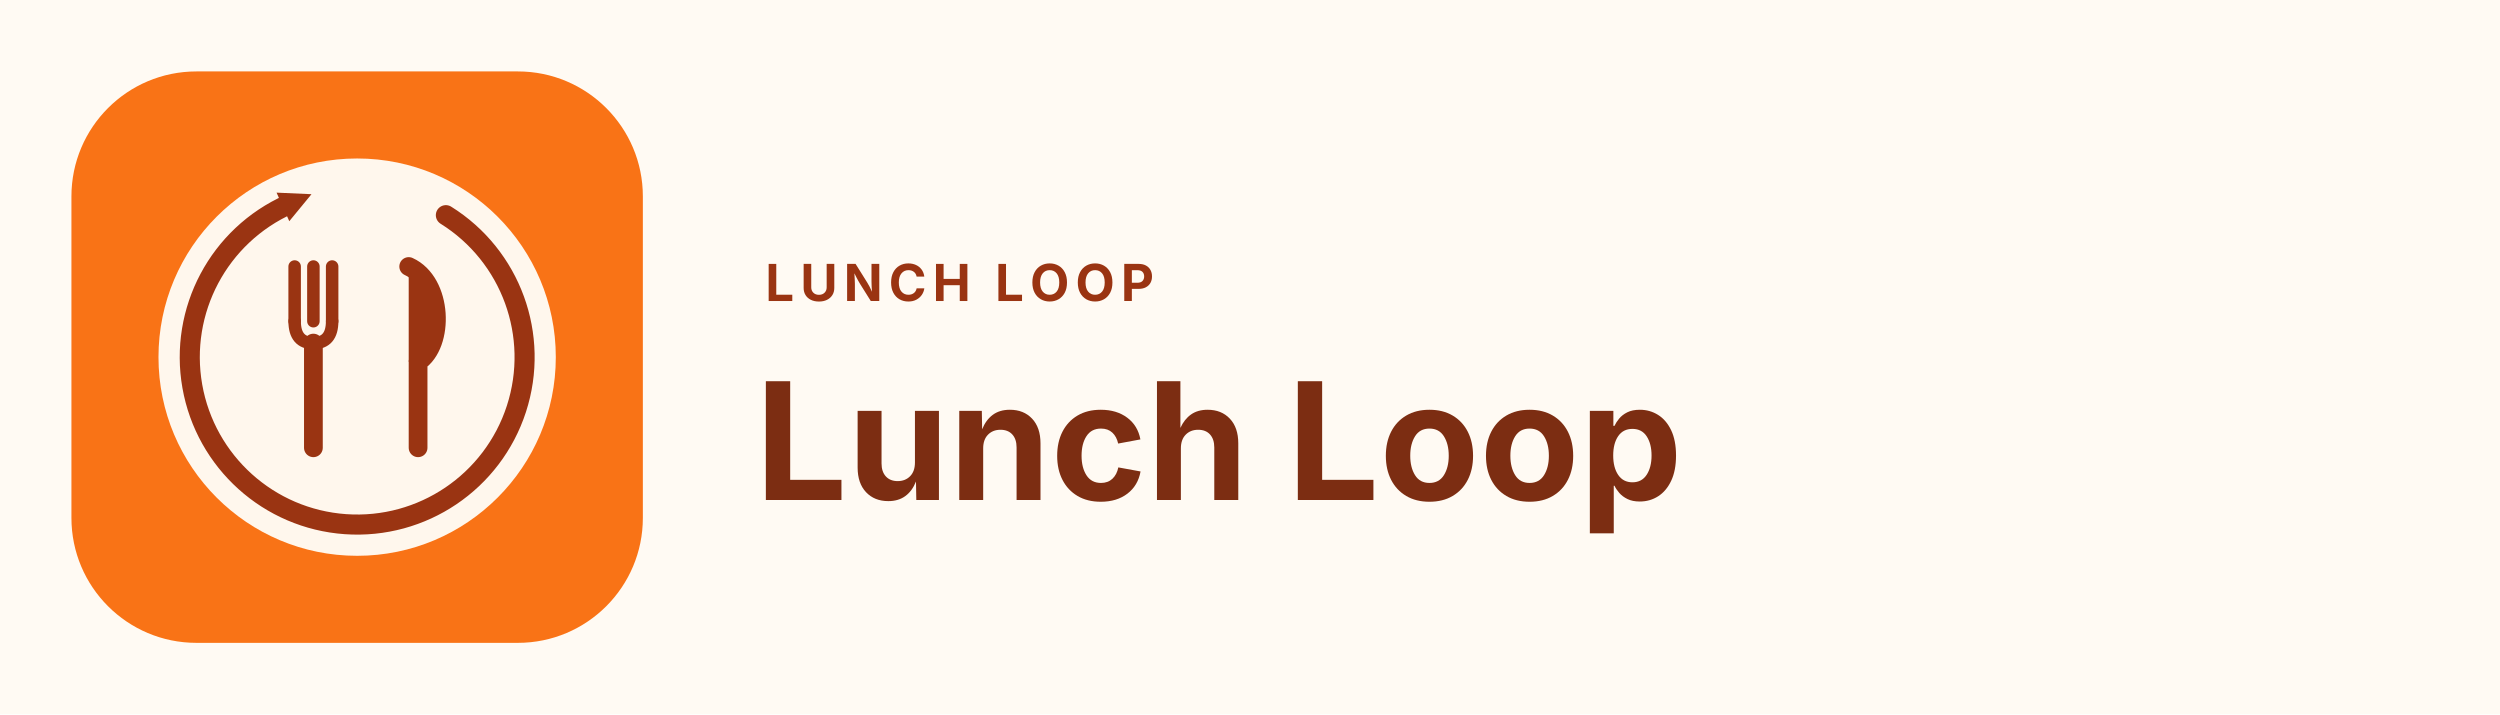
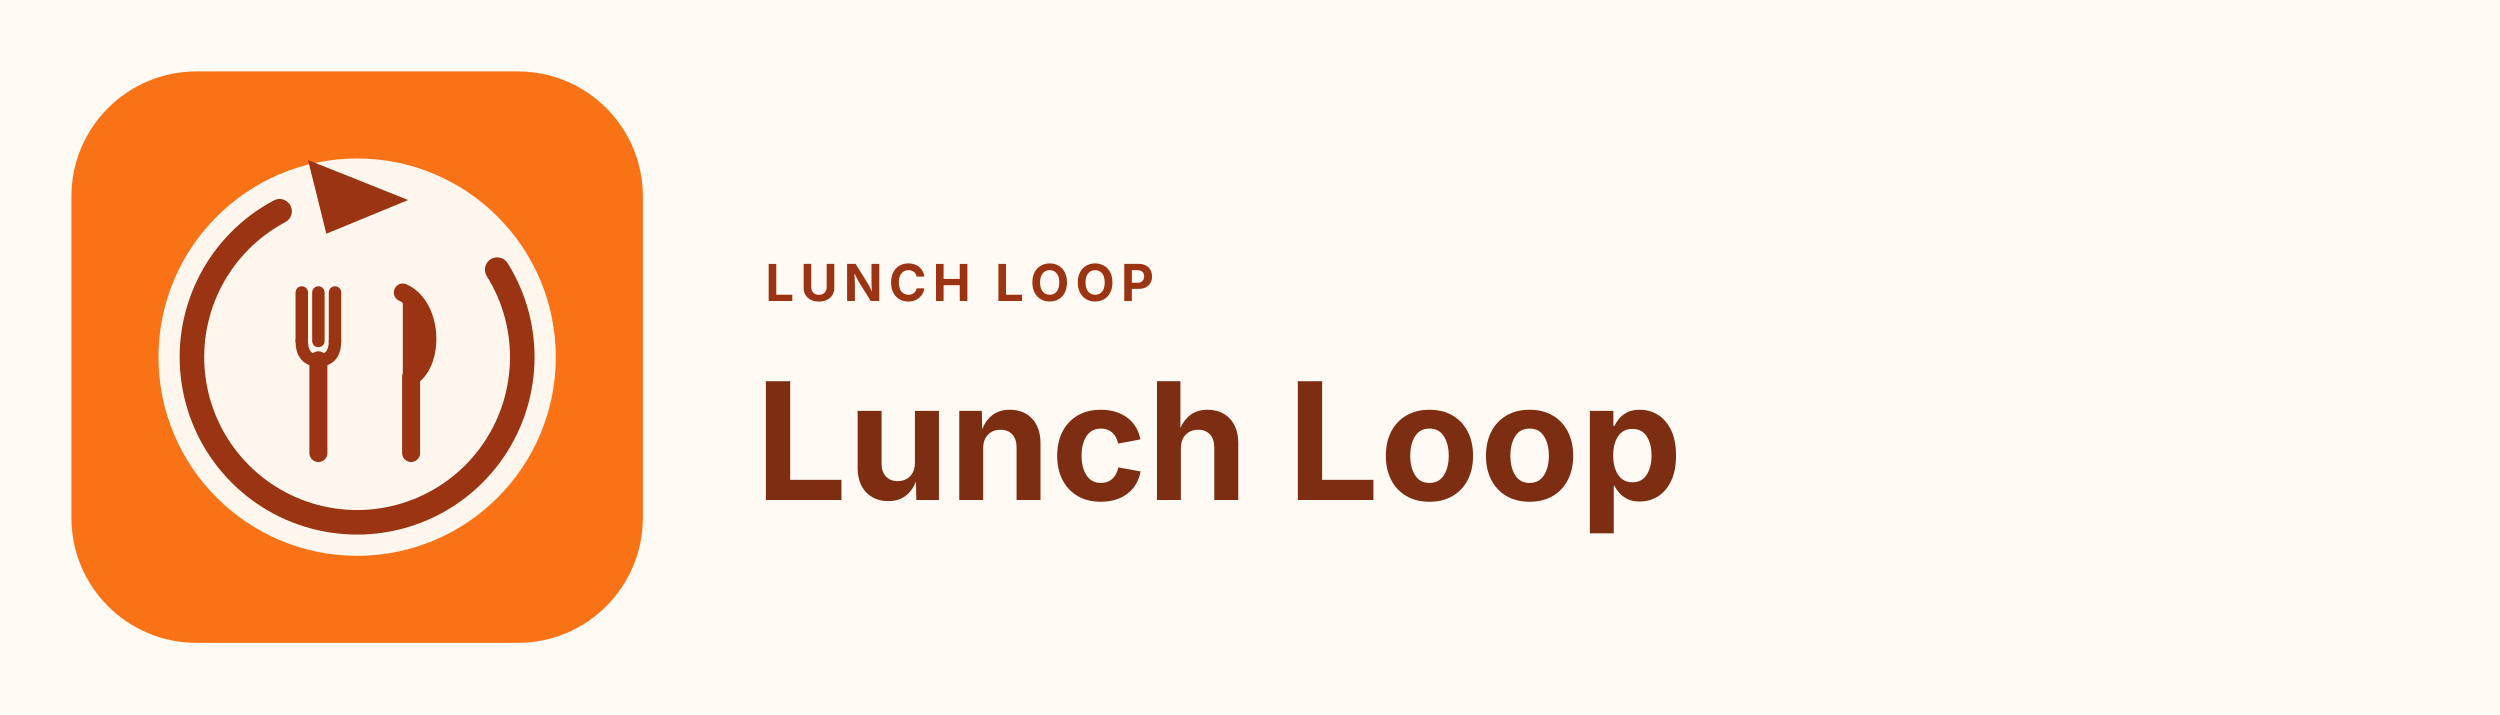
<svg xmlns="http://www.w3.org/2000/svg" viewBox="0 0 980 280" width="980" height="280" role="img" aria-labelledby="title desc">
  <rect width="980" height="280" fill="#FFFAF3" />
  <svg x="28" y="28" width="224" height="224" viewBox="0 0 512 512">
    <rect width="512" height="512" rx="112" fill="#F97316" />
    <circle cx="256" cy="256" r="178" fill="#FFF7ED" />
-     <path d="M335.5 128.8 A150 150 0 1 1 195 119" fill="none" stroke="#9A3412" stroke-width="18" stroke-linecap="round" />
-     <path d="M215.1 110 L195.2 134.2 L183.8 108.6 Z" fill="#9A3412" />
-     <g transform="translate(256 256) scale(0.7) translate(-256 -256)" fill="none" stroke="#9A3412" stroke-linecap="round">
-       <path d="M176 140 V210 M200 140 V210 M224 140 V210" stroke-width="16" />
-       <path d="M176 210 Q176 238 200 238 Q224 238 224 210" stroke-width="16" />
-       <path d="M200 238 V372" stroke-width="24" />
-       <path d="M322 140 C366 160 368 240 334 262 L334 372" stroke-width="24" stroke-linejoin="round" />
+     <path d="M381.5 177.6 A148 148 0 1 1 186.5 125.3" fill="none" stroke="#9A3412" stroke-width="22" stroke-linecap="round" />
+     <path d="M301.7 115.2 L212.0 79.4 L228.4 145.4 Z" fill="#9A3412" />
+     <g transform="translate(256 270) scale(0.62) translate(-256 -256)" fill="none" stroke="#9A3412" stroke-linecap="round">
+       <path d="M176 140 V210 M200 140 V210 M224 140 V210" stroke-width="18" />
+       <path d="M176 210 Q176 238 200 238 Q224 238 224 210" stroke-width="18" />
+       <path d="M200 238 V372" stroke-width="26" />
+       <path d="M322 140 C366 160 368 240 334 262 L334 372" stroke-width="26" stroke-linejoin="round" />
      <path d="M322 140 C366 160 368 240 334 262 L322 262 Z" fill="#9A3412" stroke="none" />
    </g>
  </svg>
  <g transform="translate(300.00 118.00) scale(0.009766 -0.009766)" fill="#9A3412">
    <path d="M135 0V1490H440V253H1083V0Z" />
  </g>
  <g transform="translate(313.71 118.00) scale(0.009766 -0.009766)" fill="#9A3412">
    <path d="M750 -21Q564 -21 426.0 47.0Q288 115 211.5 237.5Q135 360 135 523V1490H440V548Q440 418 524.5 333.5Q609 249 750 249Q890 249 974.5 333.5Q1059 418 1059 548V1490H1365V523Q1365 360 1287.5 237.5Q1210 115 1072.0 47.0Q934 -21 750 -21Z" />
  </g>
  <g transform="translate(330.75 118.00) scale(0.009766 -0.009766)" fill="#9A3412">
    <path d="M135 0V1490H475L946 736Q990 663 1037.0 575.5Q1084 488 1133 371Q1125 481 1119.5 591.5Q1114 702 1114 775V1490H1426V0H1085L657 684Q616 751 581.0 814.0Q546 877 509.5 948.5Q473 1020 427 1113Q435 978 441.0 864.5Q447 751 447 685V0Z" />
  </g>
  <g transform="translate(348.39 118.00) scale(0.009766 -0.009766)" fill="#9A3412">
    <path d="M786 -20Q587 -20 431.0 70.0Q275 160 184.5 331.0Q94 502 94 744Q94 987 185.0 1158.5Q276 1330 433.0 1420.0Q590 1510 786 1510Q955 1510 1092.0 1447.5Q1229 1385 1317.0 1266.5Q1405 1148 1427 981H1118Q1097 1102 1008.5 1170.5Q920 1239 792 1239Q618 1239 511.0 1110.0Q404 981 404 744Q404 502 511.5 376.5Q619 251 791 251Q918 251 1007.5 319.5Q1097 388 1119 510H1428Q1411 371 1330.0 250.5Q1249 130 1111.5 55.0Q974 -20 786 -20Z" />
  </g>
  <g transform="translate(365.59 118.00) scale(0.009766 -0.009766)" fill="#9A3412">
    <path d="M135 0V1490H440V888H1089V1490H1395V0H1089V635H440V0Z" />
  </g>
  <g transform="translate(390.06 118.00) scale(0.009766 -0.009766)" fill="#9A3412">
    <path d="M135 0V1490H440V253H1083V0Z" />
  </g>
  <g transform="translate(403.77 118.00) scale(0.009766 -0.009766)" fill="#9A3412">
    <path d="M789 -20Q592 -20 434.5 70.0Q277 160 185.5 331.0Q94 502 94 744Q94 987 185.5 1158.5Q277 1330 434.5 1420.0Q592 1510 789 1510Q987 1510 1144.0 1420.0Q1301 1330 1392.5 1158.5Q1484 987 1484 744Q1484 501 1392.5 330.5Q1301 160 1144.0 70.0Q987 -20 789 -20ZM789 251Q963 251 1068.5 377.5Q1174 504 1174 744Q1174 985 1068.5 1112.0Q963 1239 789 1239Q616 1239 510.0 1111.5Q404 984 404 744Q404 505 510.0 378.0Q616 251 789 251Z" />
  </g>
  <g transform="translate(421.58 118.00) scale(0.009766 -0.009766)" fill="#9A3412">
    <path d="M789 -20Q592 -20 434.5 70.0Q277 160 185.5 331.0Q94 502 94 744Q94 987 185.5 1158.5Q277 1330 434.5 1420.0Q592 1510 789 1510Q987 1510 1144.0 1420.0Q1301 1330 1392.5 1158.5Q1484 987 1484 744Q1484 501 1392.5 330.5Q1301 160 1144.0 70.0Q987 -20 789 -20ZM789 251Q963 251 1068.5 377.5Q1174 504 1174 744Q1174 985 1068.5 1112.0Q963 1239 789 1239Q616 1239 510.0 1111.5Q404 984 404 744Q404 505 510.0 378.0Q616 251 789 251Z" />
  </g>
  <g transform="translate(439.39 118.00) scale(0.009766 -0.009766)" fill="#9A3412">
    <path d="M135 0V1490H716Q886 1490 1005.0 1425.5Q1124 1361 1186.5 1247.5Q1249 1134 1249 987Q1249 839 1185.5 726.5Q1122 614 1001.0 550.5Q880 487 709 487H440V0ZM440 733H660Q800 733 867.0 804.0Q934 875 934 987Q934 1100 867.0 1169.0Q800 1238 659 1238H440Z" />
  </g>
  <g transform="translate(296.00 196.00) scale(0.03125 -0.03125)" fill="#7C2D12">
    <path d="M135 0V1490H440V253H1083V0Z" />
  </g>
  <g transform="translate(332.19 196.00) scale(0.03125 -0.03125)" fill="#7C2D12">
    <path d="M513 -14Q339 -14 233.5 98.0Q128 210 128 407V1118H428V459Q428 355 482.0 296.0Q536 237 630 237Q726 237 786.5 298.5Q847 360 847 471V1118H1148V0H864L860 232Q813 113 726.5 49.5Q640 -14 513 -14Z" />
  </g>
  <g transform="translate(372.03 196.00) scale(0.03125 -0.03125)" fill="#7C2D12">
    <path d="M428 647V0H128V1118H411L415 887Q462 1004 548.0 1068.0Q634 1132 763 1132Q937 1132 1042.0 1020.0Q1147 908 1147 711V0H847V659Q847 763 793.5 822.0Q740 881 645 881Q549 881 488.5 819.5Q428 758 428 647Z" />
  </g>
  <g transform="translate(411.88 196.00) scale(0.03125 -0.03125)" fill="#7C2D12">
    <path d="M628 -22Q459 -22 336.5 50.5Q214 123 147.5 252.5Q81 382 81 554Q81 727 147.5 857.0Q214 987 336.5 1059.5Q459 1132 628 1132Q827 1132 960.0 1032.5Q1093 933 1125 760L846 708Q827 795 772.5 845.5Q718 896 631 896Q511 896 449.0 801.5Q387 707 387 555Q387 405 449.0 309.5Q511 214 631 214Q718 214 774.0 266.5Q830 319 848 409L1127 358Q1095 181 962.0 79.5Q829 -22 628 -22Z" />
  </g>
  <g transform="translate(449.53 196.00) scale(0.03125 -0.03125)" fill="#7C2D12">
    <path d="M428 647V0H128V1490H422V904Q471 1013 555.0 1072.5Q639 1132 763 1132Q937 1132 1042.5 1020.0Q1148 908 1148 711V0H847V659Q847 763 793.5 822.0Q740 881 645 881Q549 881 488.5 819.5Q428 758 428 647Z" />
  </g>
  <g transform="translate(504.53 196.00) scale(0.03125 -0.03125)" fill="#7C2D12">
    <path d="M135 0V1490H440V253H1083V0Z" />
  </g>
  <g transform="translate(540.72 196.00) scale(0.03125 -0.03125)" fill="#7C2D12">
    <path d="M628 -22Q460 -22 337.0 50.5Q214 123 147.5 252.5Q81 382 81 554Q81 727 147.5 857.0Q214 987 337.0 1059.5Q460 1132 628 1132Q796 1132 919.0 1059.5Q1042 987 1108.5 857.0Q1175 727 1175 554Q1175 382 1108.5 252.5Q1042 123 919.0 50.5Q796 -22 628 -22ZM628 214Q748 214 809.0 311.0Q870 408 870 555Q870 703 809.0 799.5Q748 896 628 896Q508 896 447.5 799.5Q387 703 387 555Q387 408 447.5 311.0Q508 214 628 214Z" />
  </g>
  <g transform="translate(579.97 196.00) scale(0.03125 -0.03125)" fill="#7C2D12">
    <path d="M628 -22Q460 -22 337.0 50.5Q214 123 147.5 252.5Q81 382 81 554Q81 727 147.5 857.0Q214 987 337.0 1059.5Q460 1132 628 1132Q796 1132 919.0 1059.5Q1042 987 1108.5 857.0Q1175 727 1175 554Q1175 382 1108.5 252.5Q1042 123 919.0 50.5Q796 -22 628 -22ZM628 214Q748 214 809.0 311.0Q870 408 870 555Q870 703 809.0 799.5Q748 896 628 896Q508 896 447.5 799.5Q387 703 387 555Q387 408 447.5 311.0Q508 214 628 214Z" />
  </g>
  <g transform="translate(619.22 196.00) scale(0.03125 -0.03125)" fill="#7C2D12">
    <path d="M128 -418V1118H423V930H437Q457 974 495.5 1021.0Q534 1068 597.5 1100.0Q661 1132 756 1132Q880 1132 983.0 1068.0Q1086 1004 1147.5 876.0Q1209 748 1209 557Q1209 371 1149.0 242.5Q1089 114 986.0 47.5Q883 -19 754 -19Q663 -19 600.0 12.0Q537 43 497.5 88.5Q458 134 437 179H428V-418ZM662 222Q779 222 840.5 316.0Q902 410 902 558Q902 705 841.0 798.5Q780 892 662 892Q546 892 483.5 801.0Q421 710 421 558Q421 406 484.0 314.0Q547 222 662 222Z" />
  </g>
</svg>
